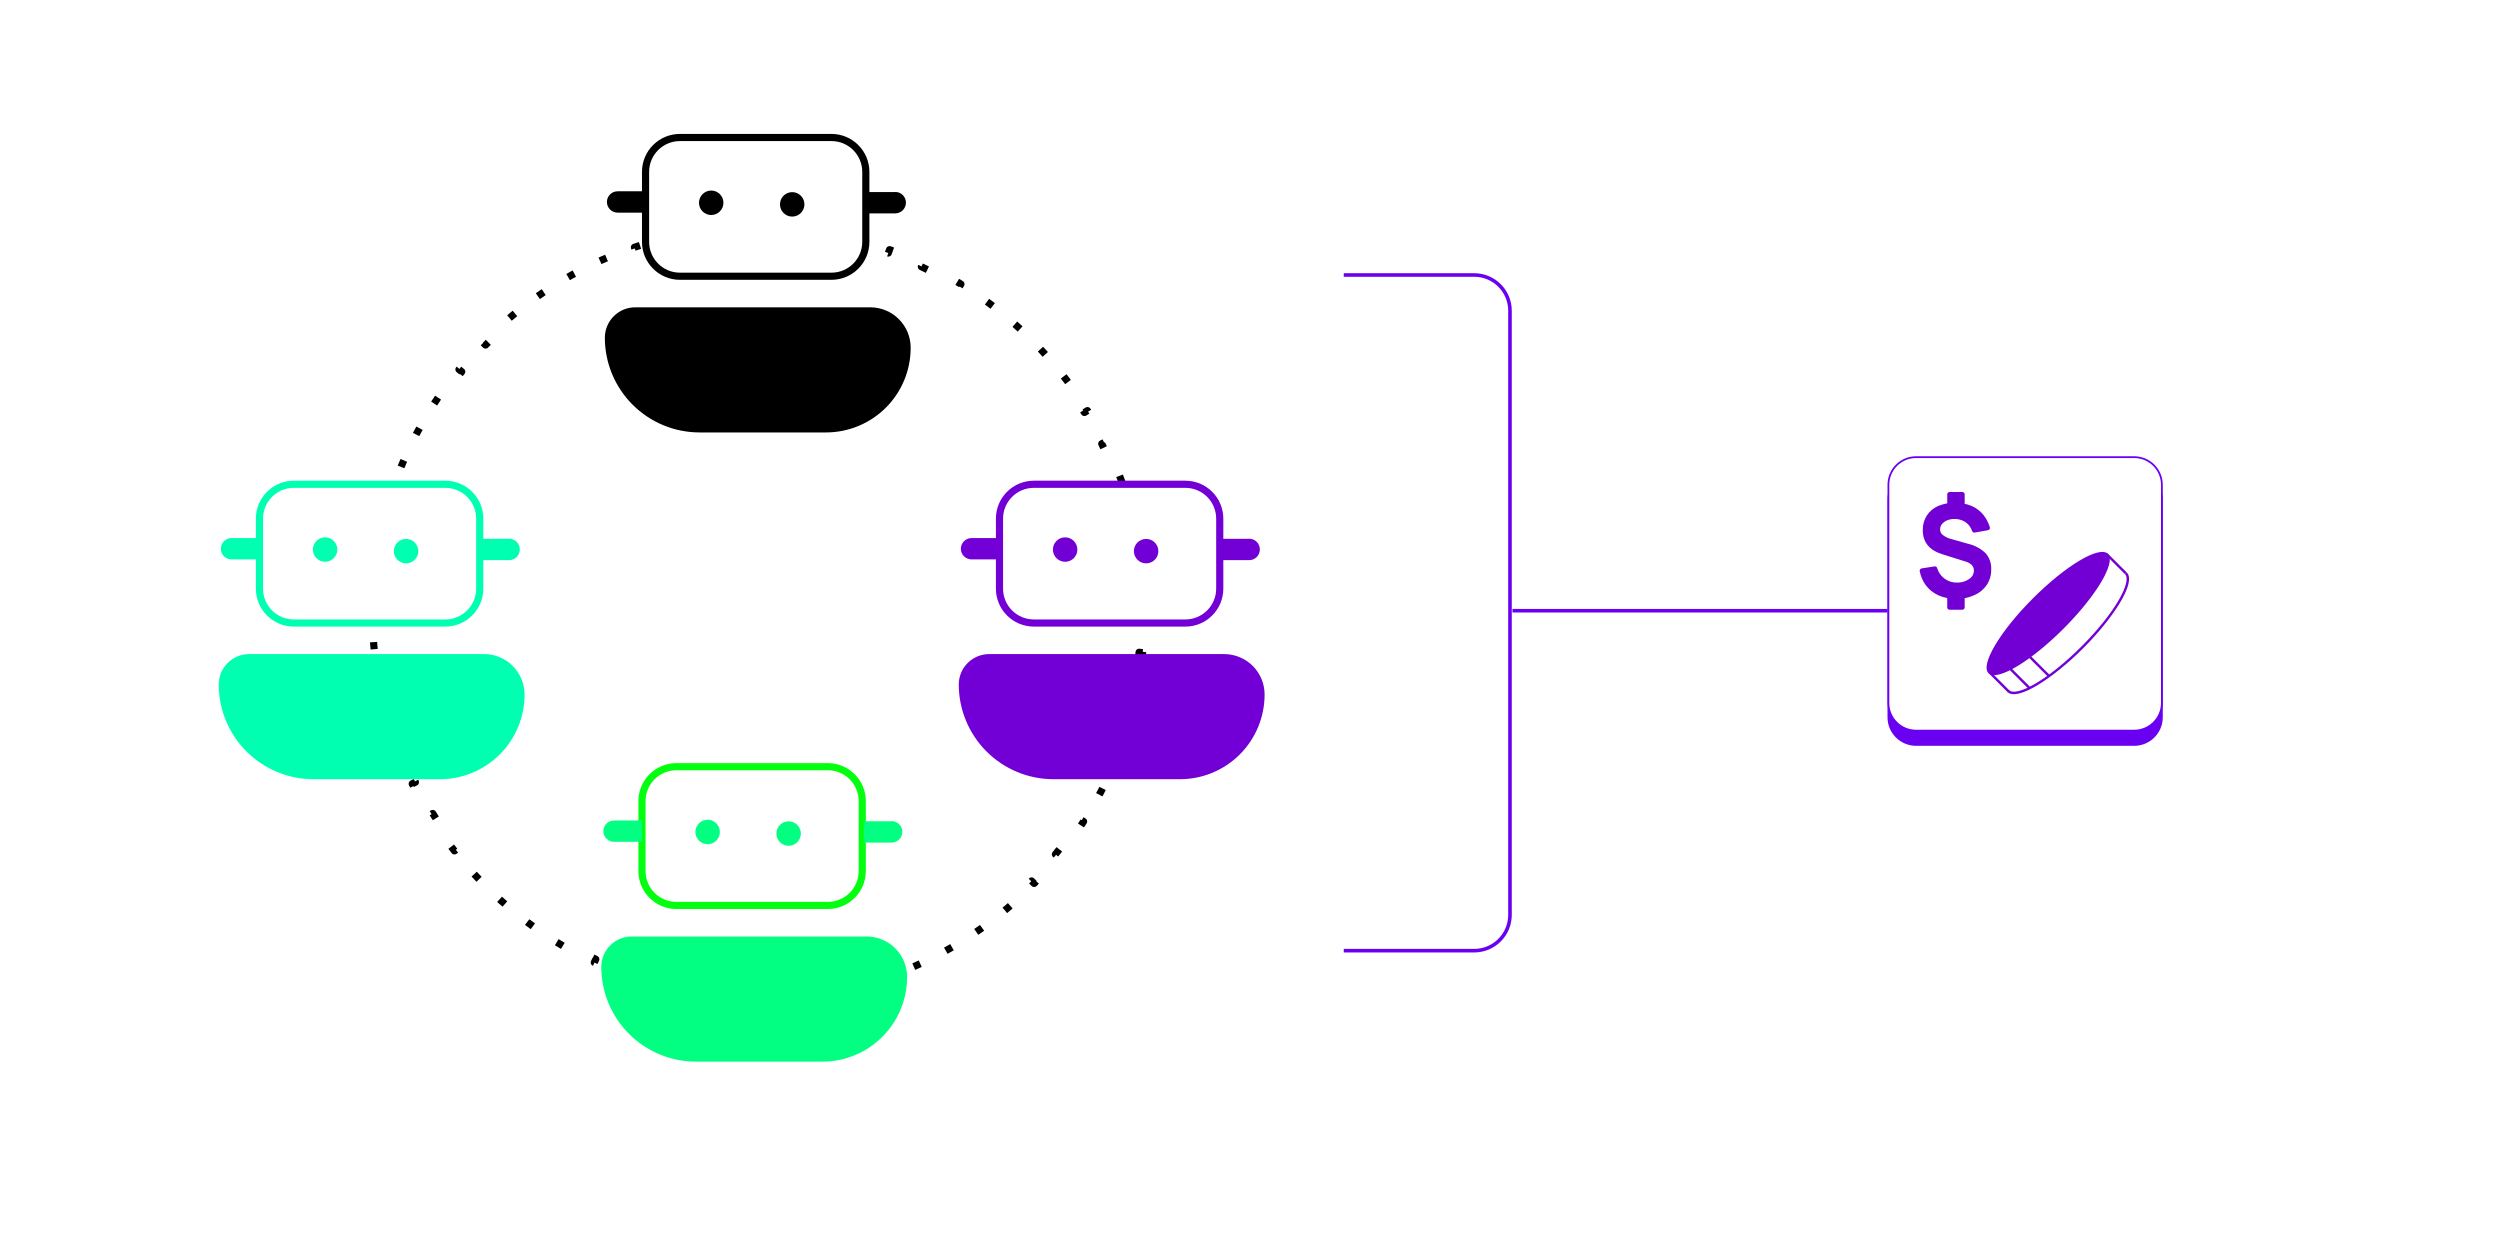
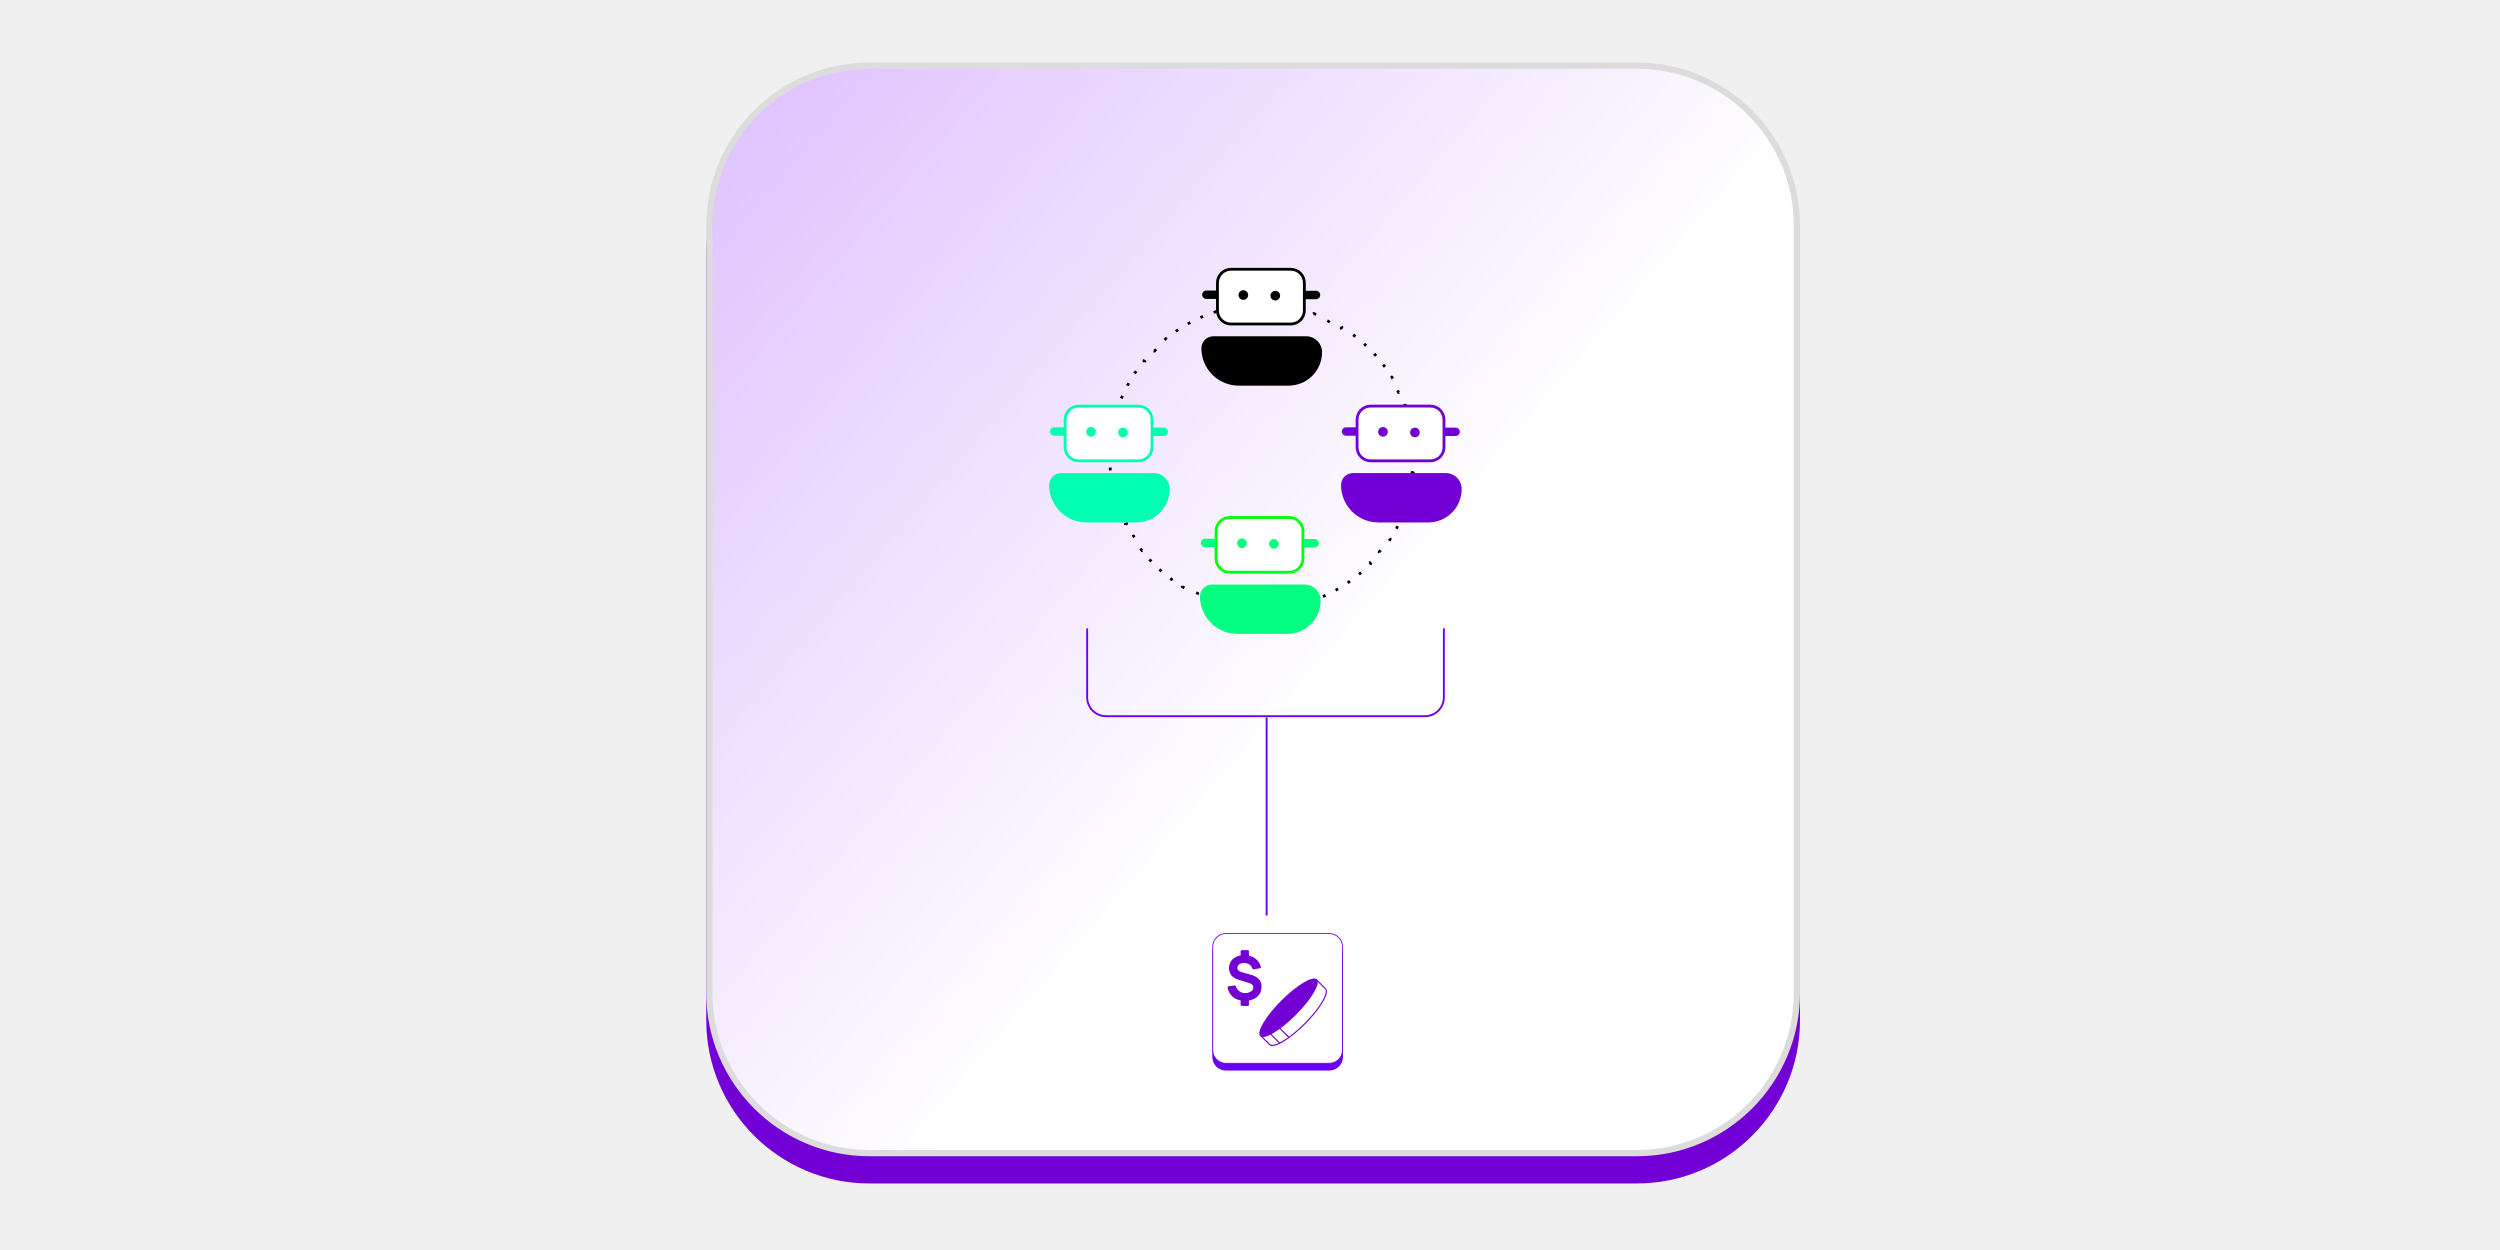
<svg xmlns="http://www.w3.org/2000/svg" width="400" height="200" viewBox="0 0 400 200" fill="none">
-   <rect width="400" height="200" fill="white" />
-   <path d="M182.826 91.733C183.019 93.63 183.127 95.553 183.145 97.496L182.573 97.502C182.575 97.693 182.576 97.885 182.576 98.077C182.576 98.269 182.575 98.46 182.573 98.652L183.145 98.657C183.127 100.601 183.019 102.524 182.826 104.421L182.257 104.363C182.218 104.744 182.176 105.124 182.13 105.503L182.698 105.572C182.465 107.499 182.143 109.398 181.737 111.265L181.178 111.144C181.097 111.517 181.012 111.889 180.924 112.26L181.481 112.392C181.033 114.277 180.5 116.128 179.885 117.941L179.343 117.758C179.22 118.119 179.094 118.479 178.965 118.837L179.503 119.031C178.848 120.85 178.109 122.63 177.291 124.365L176.774 124.121C176.611 124.467 176.445 124.81 176.277 125.152L176.789 125.406C175.934 127.137 175 128.822 173.992 130.457L173.505 130.157C173.304 130.482 173.101 130.805 172.895 131.126L173.376 131.435C172.333 133.058 171.216 134.628 170.031 136.142L169.58 135.789C169.345 136.089 169.107 136.387 168.866 136.683L169.31 137.044C168.094 138.539 166.809 139.975 165.461 141.349L165.052 140.948C164.785 141.22 164.515 141.49 164.243 141.758L164.644 142.166C163.27 143.514 161.834 144.799 160.339 146.015L159.978 145.571C159.682 145.812 159.384 146.05 159.084 146.286L159.436 146.736C157.923 147.922 156.352 149.038 154.73 150.081L154.421 149.6C154.1 149.806 153.777 150.01 153.452 150.21L153.752 150.697C152.117 151.705 150.432 152.639 148.701 153.495L148.447 152.982C148.105 153.151 147.762 153.316 147.416 153.479L147.66 153.997C145.925 154.814 144.145 155.553 142.326 156.209L142.132 155.671C141.773 155.8 141.414 155.926 141.052 156.048L141.236 156.59C139.423 157.205 137.572 157.739 135.687 158.186L135.555 157.629C135.184 157.717 134.812 157.802 134.438 157.883L134.56 158.442C132.692 158.848 130.793 159.17 128.867 159.403L128.798 158.835C128.419 158.881 128.039 158.923 127.657 158.962L127.716 159.531C125.818 159.725 123.896 159.832 121.952 159.85L121.947 159.278C121.755 159.28 121.564 159.281 121.372 159.281C121.18 159.281 120.988 159.28 120.797 159.278L120.791 159.85C118.847 159.832 116.925 159.725 115.028 159.531L115.086 158.962C114.705 158.923 114.324 158.881 113.945 158.835L113.876 159.403C111.95 159.17 110.051 158.848 108.184 158.442L108.305 157.883C107.932 157.802 107.559 157.717 107.188 157.629L107.056 158.186C105.172 157.739 103.321 157.205 101.507 156.59L101.691 156.048C101.33 155.926 100.97 155.8 100.612 155.671L100.418 156.209C98.599 155.553 96.819 154.814 95.084 153.997L95.327 153.479C94.982 153.317 94.638 153.151 94.296 152.982L94.043 153.495C92.312 152.639 90.626 151.705 88.992 150.697L89.292 150.21C88.967 150.01 88.644 149.806 88.323 149.6L88.013 150.081C86.391 149.038 84.821 147.922 83.307 146.736L83.66 146.286C83.359 146.05 83.061 145.812 82.765 145.571L82.404 146.015C80.91 144.799 79.474 143.514 78.1 142.166L78.501 141.758C78.228 141.49 77.958 141.22 77.691 140.948L77.283 141.349C75.934 139.975 74.65 138.539 73.434 137.044L73.877 136.683C73.636 136.387 73.398 136.089 73.163 135.789L72.713 136.142C71.527 134.628 70.41 133.058 69.367 131.435L69.849 131.126C69.642 130.805 69.439 130.482 69.239 130.157L68.752 130.457C67.743 128.822 66.809 127.137 65.954 125.406L66.467 125.152C66.298 124.81 66.132 124.467 65.969 124.121L65.452 124.365C64.635 122.63 63.896 120.85 63.24 119.031L63.778 118.837C63.649 118.479 63.523 118.119 63.401 117.758L62.859 117.941C62.243 116.128 61.71 114.277 61.263 112.392L61.819 112.26C61.731 111.889 61.647 111.517 61.566 111.144L61.007 111.265C60.6 109.398 60.279 107.499 60.046 105.572L60.614 105.503C60.568 105.124 60.525 104.744 60.486 104.363L59.917 104.421C59.724 102.524 59.616 100.601 59.598 98.657L60.17 98.652C60.169 98.46 60.168 98.269 60.168 98.077C60.168 97.885 60.169 97.693 60.17 97.502L59.598 97.496C59.616 95.553 59.724 93.63 59.917 91.733L60.486 91.791C60.525 91.41 60.568 91.029 60.614 90.65L60.046 90.582C60.279 88.655 60.6 86.756 61.007 84.889L61.566 85.01C61.647 84.637 61.731 84.264 61.819 83.894L61.263 83.762C61.71 81.877 62.243 80.026 62.859 78.212L63.401 78.396C63.523 78.035 63.649 77.675 63.778 77.317L63.24 77.123C63.896 75.304 64.635 73.524 65.452 71.789L65.969 72.032C66.132 71.687 66.298 71.343 66.467 71.001L65.954 70.748C66.809 69.017 67.743 67.332 68.752 65.697L69.239 65.997C69.439 65.672 69.642 65.349 69.849 65.028L69.367 64.719C70.41 63.096 71.527 61.526 72.713 60.012L73.163 60.365C73.398 60.065 73.636 59.766 73.877 59.471L73.434 59.109C74.65 57.615 75.934 56.179 77.283 54.805L77.691 55.206C77.958 54.933 78.228 54.663 78.501 54.396L78.1 53.988C79.474 52.64 80.91 51.355 82.404 50.139L82.765 50.582C83.061 50.342 83.359 50.103 83.66 49.868L83.307 49.418C84.821 48.232 86.391 47.115 88.013 46.073L88.323 46.554C88.644 46.347 88.967 46.144 89.292 45.944L88.992 45.457C90.626 44.449 92.312 43.514 94.043 42.659L94.296 43.172C94.638 43.003 94.982 42.837 95.327 42.675L95.084 42.157C96.819 41.34 98.599 40.601 100.418 39.945L100.612 40.483C100.97 40.354 101.33 40.228 101.691 40.106L101.507 39.564C103.321 38.949 105.172 38.415 107.056 37.968L107.188 38.524C107.559 38.436 107.932 38.352 108.305 38.271L108.184 37.712C110.051 37.306 111.95 36.984 113.876 36.751L113.945 37.319C114.324 37.273 114.705 37.23 115.086 37.192L115.028 36.623C116.925 36.429 118.847 36.321 120.791 36.303L120.797 36.875C120.988 36.874 121.18 36.873 121.372 36.873C121.564 36.873 121.755 36.874 121.947 36.875L121.952 36.303C123.896 36.321 125.818 36.429 127.716 36.623L127.657 37.192C128.039 37.23 128.419 37.273 128.798 37.319L128.867 36.751C130.793 36.984 132.692 37.306 134.56 37.712L134.438 38.271C134.812 38.352 135.184 38.436 135.555 38.524L135.687 37.968C137.572 38.415 139.423 38.949 141.236 39.564L141.052 40.106C141.414 40.228 141.773 40.354 142.132 40.483L142.326 39.945C144.145 40.601 145.925 41.34 147.66 42.157L147.416 42.675C147.762 42.837 148.105 43.003 148.447 43.172L148.7 42.659C150.432 43.514 152.117 44.449 153.752 45.457L153.452 45.944C153.777 46.144 154.1 46.347 154.421 46.554L154.73 46.073C156.352 47.115 157.923 48.232 159.436 49.418L159.084 49.868C159.384 50.103 159.682 50.342 159.978 50.582L160.339 50.139C161.834 51.355 163.27 52.64 164.644 53.988L164.243 54.396C164.515 54.663 164.785 54.933 165.052 55.206L165.461 54.805C166.809 56.179 168.094 57.615 169.31 59.109L168.866 59.471C169.107 59.766 169.345 60.065 169.58 60.365L170.031 60.012C171.216 61.526 172.333 63.096 173.376 64.719L172.895 65.028C173.101 65.349 173.304 65.672 173.505 65.997L173.992 65.697C175 67.332 175.934 69.017 176.789 70.748L176.277 71.001C176.445 71.343 176.611 71.687 176.774 72.032L177.291 71.789C178.109 73.524 178.848 75.304 179.503 77.123L178.965 77.317C179.094 77.675 179.22 78.035 179.343 78.396L179.885 78.212C180.5 80.026 181.033 81.877 181.481 83.762L180.924 83.894C181.012 84.265 181.097 84.637 181.178 85.01L181.737 84.889C182.143 86.756 182.465 88.655 182.698 90.582L182.13 90.65C182.176 91.029 182.218 91.41 182.257 91.791L182.826 91.733Z" stroke="black" stroke-width="1.144" stroke-linejoin="round" stroke-dasharray="1.14 5.72" />
-   <path d="M215 152.107L235.878 152.107C239.037 152.107 241.598 149.546 241.598 146.387L241.598 49.719C241.598 46.56 239.037 43.999 235.878 43.999L215 43.999" stroke="#6900F2" stroke-width="0.572" />
-   <path d="M108.788 22L133.032 22C136.07 22 138.532 24.462 138.532 27.5L138.532 38.7C138.532 41.737 136.07 44.199 133.032 44.199L108.788 44.199C105.751 44.199 103.288 41.737 103.288 38.7L103.288 27.5C103.288 24.462 105.751 22 108.788 22Z" fill="white" stroke="black" stroke-width="1.144" stroke-miterlimit="10" />
-   <path d="M126.752 34.655C125.671 34.655 124.796 33.779 124.796 32.698C124.796 31.618 125.671 30.742 126.752 30.742C127.832 30.742 128.708 31.618 128.708 32.698C128.708 33.779 127.832 34.655 126.752 34.655Z" fill="black" />
-   <path d="M113.794 34.401C112.713 34.401 111.838 33.525 111.838 32.444C111.838 31.364 112.713 30.488 113.794 30.488C114.874 30.488 115.75 31.364 115.75 32.444C115.75 33.525 114.874 34.401 113.794 34.401Z" fill="black" />
-   <path d="M143.234 30.726L138.77 30.726L138.77 34.141L143.234 34.141C143.689 34.141 144.126 33.96 144.448 33.638C144.769 33.317 144.95 32.88 144.95 32.425C144.95 31.97 144.769 31.533 144.448 31.212C144.126 30.89 143.689 30.709 143.234 30.709L143.234 30.726Z" fill="black" />
-   <path d="M98.822 34.022L103.286 34.022L103.286 30.607L98.822 30.607C98.366 30.607 97.93 30.787 97.608 31.109C97.286 31.431 97.106 31.867 97.106 32.323C97.11 32.775 97.293 33.207 97.614 33.525C97.935 33.843 98.369 34.022 98.822 34.022Z" fill="black" />
-   <path d="M139.244 49.17L101.638 49.17C100.349 49.17 99.112 49.682 98.2 50.594C97.289 51.506 96.776 52.742 96.776 54.032C96.776 58.052 98.373 61.908 101.216 64.75C104.059 67.593 107.914 69.19 111.934 69.19L132.163 69.19C133.943 69.19 135.706 68.839 137.351 68.157C138.996 67.475 140.49 66.476 141.748 65.216C143.006 63.956 144.003 62.46 144.683 60.815C145.362 59.169 145.711 57.405 145.708 55.625C145.706 53.912 145.024 52.27 143.812 51.06C142.6 49.85 140.957 49.17 139.244 49.17Z" fill="black" />
-   <path d="M47.012 77.484L71.256 77.484C74.293 77.484 76.756 79.947 76.756 82.984L76.756 94.184C76.756 97.221 74.293 99.684 71.256 99.684L47.012 99.684C43.974 99.684 41.512 97.221 41.512 94.184L41.512 82.984C41.512 79.947 43.974 77.484 47.012 77.484Z" fill="white" stroke="#00FFB1" stroke-width="1.144" stroke-miterlimit="10" />
-   <path d="M64.975 90.139C63.895 90.139 63.019 89.263 63.019 88.183C63.019 87.102 63.895 86.227 64.975 86.227C66.056 86.227 66.932 87.102 66.932 88.183C66.932 89.263 66.056 90.139 64.975 90.139Z" fill="#00FFB1" />
-   <path d="M52.017 89.885C50.937 89.885 50.061 89.009 50.061 87.929C50.061 86.849 50.937 85.973 52.017 85.973C53.098 85.973 53.974 86.849 53.974 87.929C53.974 89.009 53.098 89.885 52.017 89.885Z" fill="#00FFB1" />
-   <path d="M81.458 86.21L76.993 86.21L76.993 89.625L81.458 89.625C81.913 89.625 82.349 89.445 82.671 89.123C82.993 88.801 83.174 88.365 83.174 87.909C83.174 87.454 82.993 87.018 82.671 86.696C82.349 86.374 81.913 86.193 81.458 86.193L81.458 86.21Z" fill="#00FFB1" />
-   <path d="M37.045 89.506L41.51 89.506L41.51 86.091L37.045 86.091C36.59 86.091 36.154 86.272 35.832 86.594C35.51 86.915 35.329 87.352 35.329 87.807C35.334 88.259 35.516 88.691 35.838 89.009C36.159 89.327 36.593 89.506 37.045 89.506Z" fill="#00FFB1" />
-   <path d="M77.468 104.654L39.862 104.654C38.572 104.654 37.336 105.167 36.424 106.078C35.512 106.99 35 108.227 35 109.516C35 113.536 36.597 117.392 39.44 120.235C42.282 123.077 46.138 124.674 50.158 124.674L70.387 124.674C72.167 124.674 73.93 124.323 75.575 123.641C77.219 122.959 78.713 121.96 79.972 120.7C81.23 119.44 82.227 117.945 82.906 116.299C83.586 114.653 83.934 112.89 83.932 111.109C83.929 109.397 83.247 107.755 82.035 106.544C80.823 105.334 79.181 104.654 77.468 104.654Z" fill="#00FFB1" />
-   <path d="M108.216 122.672L132.46 122.672C135.498 122.672 137.96 125.134 137.96 128.172L137.96 139.371C137.96 142.409 135.498 144.871 132.46 144.871L108.216 144.871C105.179 144.871 102.716 142.409 102.716 139.371L102.716 128.172C102.716 125.134 105.179 122.672 108.216 122.672Z" fill="white" stroke="#03FF0F" stroke-width="1.144" stroke-miterlimit="10" />
-   <path d="M126.18 135.327C125.099 135.327 124.223 134.451 124.223 133.37C124.223 132.29 125.099 131.414 126.18 131.414C127.26 131.414 128.136 132.29 128.136 133.37C128.136 134.451 127.26 135.327 126.18 135.327Z" fill="#03FF81" />
-   <path d="M113.221 135.073C112.141 135.073 111.265 134.197 111.265 133.116C111.265 132.036 112.141 131.16 113.221 131.16C114.302 131.16 115.178 132.036 115.178 133.116C115.178 134.197 114.302 135.073 113.221 135.073Z" fill="#03FF81" />
-   <path d="M142.662 131.398L138.197 131.398L138.197 134.813L142.662 134.813C143.117 134.813 143.554 134.632 143.875 134.31C144.197 133.988 144.378 133.552 144.378 133.097C144.378 132.642 144.197 132.205 143.875 131.883C143.554 131.562 143.117 131.381 142.662 131.381L142.662 131.398Z" fill="#03FF81" />
-   <path d="M98.249 134.693L102.714 134.693L102.714 131.279L98.249 131.279C97.794 131.279 97.358 131.459 97.036 131.781C96.714 132.103 96.533 132.539 96.533 132.995C96.538 133.447 96.721 133.879 97.042 134.197C97.363 134.515 97.797 134.693 98.249 134.693Z" fill="#03FF81" />
-   <path d="M138.672 149.842L101.066 149.842C99.777 149.842 98.54 150.354 97.628 151.266C96.716 152.178 96.204 153.414 96.204 154.704C96.204 158.724 97.801 162.579 100.644 165.422C103.486 168.265 107.342 169.862 111.362 169.862L131.591 169.862C133.371 169.862 135.134 169.511 136.779 168.829C138.423 168.147 139.918 167.147 141.176 165.888C142.434 164.628 143.431 163.132 144.11 161.486C144.79 159.841 145.138 158.077 145.136 156.297C145.133 154.584 144.451 152.942 143.24 151.732C142.028 150.522 140.385 149.842 138.672 149.842Z" fill="#03FF81" />
-   <path d="M165.416 77.484L189.66 77.484C192.698 77.484 195.16 79.947 195.16 82.984L195.16 94.184C195.16 97.221 192.698 99.684 189.66 99.684L165.416 99.684C162.379 99.684 159.916 97.221 159.916 94.184L159.916 82.984C159.916 79.947 162.379 77.484 165.416 77.484Z" fill="white" stroke="#7200D6" stroke-width="1.144" stroke-miterlimit="10" />
-   <path d="M183.38 90.139C182.299 90.139 181.423 89.263 181.423 88.183C181.423 87.102 182.299 86.227 183.38 86.227C184.46 86.227 185.336 87.102 185.336 88.183C185.336 89.263 184.46 90.139 183.38 90.139Z" fill="#7200D6" />
-   <path d="M170.422 89.885C169.341 89.885 168.465 89.009 168.465 87.929C168.465 86.849 169.341 85.973 170.422 85.973C171.502 85.973 172.378 86.849 172.378 87.929C172.378 89.009 171.502 89.885 170.422 89.885Z" fill="#7200D6" />
-   <path d="M199.862 86.21L195.398 86.21L195.398 89.625L199.862 89.625C200.317 89.625 200.754 89.445 201.076 89.123C201.397 88.801 201.578 88.365 201.578 87.909C201.578 87.454 201.397 87.018 201.076 86.696C200.754 86.374 200.317 86.193 199.862 86.193L199.862 86.21Z" fill="#7200D6" />
-   <path d="M155.449 89.506L159.914 89.506L159.914 86.091L155.449 86.091C154.994 86.091 154.558 86.272 154.236 86.594C153.914 86.915 153.733 87.352 153.733 87.807C153.738 88.259 153.921 88.691 154.242 89.009C154.563 89.327 154.997 89.506 155.449 89.506Z" fill="#7200D6" />
-   <path d="M195.872 104.654L158.266 104.654C156.977 104.654 155.74 105.167 154.828 106.078C153.916 106.99 153.404 108.227 153.404 109.516C153.404 113.536 155.001 117.392 157.844 120.235C160.687 123.077 164.542 124.674 168.562 124.674L188.791 124.674C190.571 124.674 192.334 124.323 193.979 123.641C195.624 122.959 197.118 121.96 198.376 120.7C199.634 119.44 200.631 117.945 201.311 116.299C201.99 114.653 202.339 112.89 202.336 111.109C202.334 109.397 201.652 107.755 200.44 106.544C199.228 105.334 197.585 104.654 195.872 104.654Z" fill="#7200D6" />
-   <line x1="242" y1="97.714" x2="302" y2="97.714" stroke="#6900F2" stroke-width="0.572" />
-   <rect x="302" y="75.289" width="44.044" height="44.044" rx="4.576" fill="#6900F2" />
-   <rect x="302.143" y="73.143" width="43.758" height="43.758" rx="4.433" fill="white" stroke="#6900F2" stroke-width="0.286" />
-   <path d="M312.976 95.812C311.991 95.838 311.014 95.643 310.116 95.24C309.306 94.866 308.605 94.291 308.079 93.57C307.616 92.913 307.3 92.164 307.153 91.373C307.144 91.325 307.146 91.275 307.157 91.227C307.168 91.18 307.189 91.134 307.218 91.094C307.246 91.055 307.283 91.021 307.324 90.995C307.366 90.969 307.413 90.952 307.461 90.944L309.532 90.624C309.621 90.611 309.712 90.63 309.787 90.678C309.863 90.727 309.919 90.801 309.944 90.887C310.144 91.574 310.565 92.174 311.143 92.596C311.72 93.017 312.421 93.235 313.136 93.215C313.821 93.232 314.493 93.032 315.058 92.643C315.289 92.502 315.48 92.305 315.614 92.07C315.748 91.835 315.82 91.57 315.824 91.299C315.834 90.97 315.715 90.65 315.492 90.407C315.198 90.133 314.84 89.937 314.451 89.835L310.802 88.691C308.697 88.042 307.645 86.757 307.645 84.835C307.624 84.008 307.847 83.192 308.285 82.49C308.727 81.813 309.357 81.28 310.098 80.957C311.822 80.255 313.752 80.255 315.475 80.957C316.218 81.284 316.869 81.787 317.374 82.422C317.826 83 318.166 83.657 318.375 84.361C318.391 84.41 318.395 84.463 318.389 84.514C318.383 84.566 318.365 84.615 318.338 84.66C318.311 84.704 318.275 84.742 318.232 84.772C318.189 84.801 318.14 84.821 318.089 84.83L315.944 85.213C315.856 85.225 315.765 85.205 315.69 85.157C315.615 85.109 315.559 85.035 315.532 84.95C315.432 84.648 315.281 84.366 315.086 84.115C314.826 83.784 314.493 83.518 314.114 83.337C313.324 82.972 312.422 82.933 311.603 83.228C311.268 83.353 310.969 83.559 310.733 83.829C310.527 84.069 310.413 84.376 310.413 84.692C310.411 84.871 310.452 85.046 310.53 85.206C310.608 85.366 310.723 85.506 310.865 85.613C311.29 85.93 311.778 86.154 312.295 86.271L314.903 87.009C315.965 87.251 316.94 87.779 317.723 88.536C318.326 89.248 318.637 90.162 318.593 91.093C318.617 91.97 318.374 92.834 317.895 93.57C317.403 94.292 316.72 94.863 315.921 95.217C314.996 95.634 313.99 95.837 312.976 95.812ZM311.557 80.808V79.093C311.557 78.994 311.596 78.899 311.666 78.83C311.736 78.76 311.83 78.721 311.929 78.721H313.977C314.075 78.721 314.17 78.76 314.239 78.83C314.309 78.899 314.348 78.994 314.348 79.093V80.808C314.348 80.857 314.339 80.905 314.32 80.95C314.301 80.995 314.274 81.035 314.239 81.069C314.205 81.103 314.164 81.13 314.118 81.148C314.073 81.166 314.025 81.175 313.977 81.175H311.929C311.88 81.175 311.832 81.166 311.787 81.148C311.742 81.13 311.701 81.103 311.666 81.069C311.632 81.035 311.604 80.995 311.585 80.95C311.567 80.905 311.557 80.857 311.557 80.808ZM311.557 97.191V95.475C311.559 95.377 311.598 95.284 311.668 95.215C311.737 95.147 311.831 95.109 311.929 95.109H313.977C314.074 95.109 314.168 95.147 314.237 95.215C314.307 95.284 314.347 95.377 314.348 95.475V97.191C314.347 97.288 314.307 97.381 314.237 97.45C314.168 97.518 314.074 97.557 313.977 97.557H311.929C311.831 97.557 311.737 97.518 311.668 97.45C311.598 97.381 311.559 97.288 311.557 97.191Z" fill="#7200D5" />
-   <path d="M330.15 100.601C335.424 95.327 338.609 89.961 337.263 88.615C335.917 87.269 330.551 90.454 325.277 95.728C320.003 101.002 316.818 106.368 318.164 107.714C319.51 109.059 324.876 105.875 330.15 100.601Z" fill="#7200D5" />
-   <path d="M333.302 103.724C328.607 108.42 322.787 112.313 321.176 110.701L321.455 110.422C322.564 111.531 327.478 108.99 333.026 103.443C338.573 97.895 341.114 92.981 340.005 91.872L340.284 91.593C341.896 93.204 338.003 99.023 333.307 103.719L333.302 103.724Z" fill="#7200D5" />
-   <path d="M318.453 107.424L318.174 107.703L321.249 110.778L321.528 110.499L318.453 107.424Z" fill="#7200D5" />
-   <path d="M337.202 88.522L336.923 88.801L339.998 91.876L340.277 91.596L337.202 88.522Z" fill="#7200D5" />
-   <path d="M321.767 106.858L321.488 107.137L324.563 110.211L324.842 109.932L321.767 106.858Z" fill="#7200D5" />
-   <path d="M324.928 104.969L324.648 105.248L327.723 108.323L328.002 108.044L324.928 104.969Z" fill="#7200D5" />
+   <g clip-path="url(#clip0_440_541)">
+     <rect x="113" y="14.353" width="175" height="175" rx="26.119" fill="#7200D6" />
+     <rect x="113.5" y="10.5" width="174" height="174" rx="25.619" fill="url(#paint0_linear_440_541)" stroke="#DCDCDC" />
+     <path d="M226.17 70.595C226.246 71.344 226.289 72.102 226.296 72.869L226.07 72.871C226.071 72.947 226.071 73.022 226.071 73.098C226.071 73.174 226.071 73.249 226.07 73.325L226.296 73.327C226.289 74.094 226.246 74.852 226.17 75.601L225.945 75.578C225.93 75.728 225.913 75.878 225.895 76.028L226.119 76.055C226.027 76.815 225.9 77.564 225.74 78.301L225.52 78.253C225.488 78.4 225.454 78.547 225.419 78.693L225.639 78.745C225.463 79.489 225.252 80.219 225.009 80.935L224.796 80.862C224.747 81.005 224.698 81.147 224.647 81.288L224.859 81.364C224.6 82.082 224.309 82.784 223.986 83.469L223.782 83.373C223.718 83.509 223.653 83.645 223.586 83.779L223.788 83.879C223.451 84.562 223.082 85.227 222.685 85.872L222.493 85.754C222.413 85.882 222.333 86.009 222.252 86.136L222.442 86.258C222.03 86.898 221.59 87.518 221.122 88.115L220.944 87.976C220.851 88.094 220.757 88.212 220.663 88.329L220.838 88.471C220.358 89.061 219.851 89.627 219.319 90.169L219.158 90.011C219.052 90.118 218.946 90.225 218.839 90.33L218.997 90.491C218.455 91.023 217.888 91.53 217.298 92.01L217.156 91.835C217.039 91.93 216.922 92.024 216.803 92.117L216.942 92.294C216.345 92.762 215.726 93.203 215.086 93.614L214.964 93.424C214.837 93.506 214.709 93.586 214.581 93.665L214.7 93.857C214.055 94.255 213.39 94.623 212.707 94.961L212.607 94.758C212.472 94.825 212.337 94.891 212.2 94.955L212.296 95.159C211.612 95.481 210.91 95.773 210.192 96.032L210.115 95.819C209.974 95.87 209.832 95.92 209.69 95.968L209.762 96.182C209.047 96.425 208.316 96.635 207.573 96.812L207.521 96.592C207.375 96.627 207.228 96.66 207.08 96.692L207.128 96.913C206.392 97.073 205.642 97.2 204.882 97.292L204.855 97.068C204.706 97.086 204.556 97.103 204.405 97.118L204.428 97.342C203.68 97.419 202.921 97.461 202.154 97.468L202.152 97.243C202.077 97.243 202.001 97.244 201.925 97.244C201.85 97.244 201.774 97.243 201.698 97.243L201.696 97.468C200.93 97.461 200.171 97.419 199.423 97.342L199.446 97.118C199.295 97.103 199.145 97.086 198.995 97.068L198.968 97.292C198.208 97.2 197.459 97.073 196.722 96.913L196.77 96.692C196.623 96.66 196.476 96.627 196.33 96.592L196.278 96.812C195.534 96.635 194.804 96.425 194.089 96.182L194.161 95.968C194.019 95.92 193.877 95.87 193.735 95.819L193.659 96.032C192.941 95.773 192.239 95.481 191.554 95.159L191.65 94.955C191.514 94.891 191.379 94.825 191.244 94.758L191.144 94.961C190.461 94.623 189.796 94.255 189.151 93.857L189.269 93.665C189.141 93.586 189.014 93.506 188.887 93.424L188.765 93.614C188.125 93.203 187.506 92.762 186.908 92.294L187.048 92.117C186.929 92.024 186.811 91.93 186.695 91.835L186.552 92.01C185.963 91.53 185.396 91.023 184.854 90.492L185.012 90.33C184.905 90.225 184.798 90.118 184.693 90.011L184.532 90.169C184 89.627 183.493 89.061 183.013 88.471L183.188 88.329C183.093 88.212 182.999 88.094 182.906 87.976L182.729 88.115C182.261 87.518 181.82 86.898 181.409 86.258L181.599 86.136C181.517 86.009 181.437 85.882 181.358 85.754L181.166 85.872C180.768 85.227 180.4 84.562 180.062 83.879L180.265 83.779C180.198 83.645 180.133 83.509 180.069 83.373L179.864 83.469C179.542 82.784 179.25 82.082 178.992 81.364L179.204 81.288C179.153 81.147 179.103 81.005 179.055 80.862L178.841 80.935C178.599 80.219 178.388 79.489 178.212 78.745L178.431 78.693C178.397 78.547 178.363 78.4 178.331 78.253L178.111 78.301C177.95 77.564 177.823 76.815 177.732 76.055L177.956 76.028C177.937 75.878 177.921 75.728 177.905 75.578L177.681 75.601C177.605 74.852 177.562 74.094 177.555 73.327L177.781 73.325C177.78 73.249 177.78 73.174 177.78 73.098C177.78 73.022 177.78 72.947 177.781 72.871L177.555 72.869C177.562 72.102 177.605 71.344 177.681 70.595L177.905 70.618C177.921 70.468 177.937 70.318 177.956 70.168L177.732 70.141C177.823 69.381 177.95 68.632 178.111 67.895L178.331 67.943C178.363 67.796 178.397 67.649 178.431 67.502L178.212 67.45C178.388 66.707 178.599 65.977 178.841 65.261L179.055 65.334C179.103 65.191 179.153 65.049 179.204 64.908L178.992 64.831C179.25 64.114 179.542 63.411 179.864 62.727L180.069 62.823C180.133 62.687 180.198 62.551 180.265 62.416L180.062 62.316C180.4 61.633 180.768 60.968 181.166 60.324L181.358 60.442C181.437 60.314 181.517 60.186 181.599 60.06L181.409 59.938C181.82 59.298 182.261 58.678 182.729 58.081L182.906 58.22C182.999 58.102 183.093 57.984 183.188 57.867L183.013 57.725C183.493 57.135 184 56.569 184.532 56.027L184.693 56.185C184.798 56.077 184.905 55.971 185.012 55.865L184.854 55.704C185.396 55.172 185.963 54.666 186.552 54.186L186.695 54.361C186.811 54.266 186.929 54.172 187.048 54.079L186.908 53.901C187.506 53.434 188.125 52.993 188.765 52.581L188.887 52.771C189.014 52.69 189.141 52.61 189.269 52.531L189.151 52.339C189.796 51.941 190.461 51.572 191.144 51.235L191.244 51.437C191.379 51.371 191.514 51.305 191.65 51.241L191.554 51.037C192.239 50.714 192.941 50.423 193.659 50.164L193.735 50.377C193.877 50.325 194.019 50.276 194.161 50.227L194.089 50.014C194.804 49.771 195.534 49.56 196.278 49.384L196.33 49.604C196.476 49.569 196.623 49.536 196.77 49.504L196.722 49.283C197.459 49.123 198.208 48.996 198.968 48.904L198.996 49.128C199.145 49.11 199.295 49.093 199.446 49.078L199.423 48.853C200.171 48.777 200.93 48.735 201.696 48.727L201.698 48.953C201.774 48.952 201.85 48.952 201.925 48.952C202.001 48.952 202.077 48.953 202.152 48.953L202.154 48.727C202.921 48.735 203.68 48.777 204.428 48.853L204.405 49.078C204.556 49.093 204.706 49.11 204.855 49.128L204.882 48.904C205.642 48.996 206.392 49.123 207.128 49.283L207.08 49.504C207.228 49.536 207.375 49.569 207.521 49.604L207.573 49.384C208.316 49.56 209.047 49.771 209.762 50.014L209.69 50.227C209.832 50.276 209.974 50.325 210.115 50.377L210.192 50.164C210.91 50.423 211.612 50.714 212.296 51.037L212.2 51.241C212.337 51.305 212.472 51.371 212.607 51.437L212.707 51.235C213.39 51.572 214.055 51.941 214.7 52.339L214.581 52.531C214.709 52.61 214.837 52.69 214.964 52.771L215.086 52.581C215.726 52.993 216.345 53.434 216.942 53.901L216.803 54.079C216.922 54.172 217.039 54.266 217.156 54.361L217.298 54.186C217.888 54.666 218.455 55.172 218.997 55.704L218.839 55.865C218.946 55.971 219.052 56.077 219.158 56.185L219.319 56.027C219.851 56.569 220.358 57.135 220.838 57.725L220.663 57.867C220.757 57.984 220.851 58.102 220.944 58.22L221.122 58.081C221.59 58.678 222.03 59.298 222.442 59.938L222.252 60.06C222.333 60.186 222.413 60.314 222.493 60.442L222.685 60.324C223.082 60.968 223.451 61.633 223.788 62.316L223.586 62.416C223.653 62.551 223.718 62.687 223.782 62.823L223.986 62.727C224.309 63.411 224.6 64.114 224.859 64.831L224.647 64.908C224.698 65.049 224.747 65.191 224.796 65.334L225.009 65.261C225.252 65.977 225.463 66.707 225.639 67.45L225.419 67.502C225.454 67.649 225.488 67.796 225.52 67.943L225.74 67.895C225.9 68.632 226.027 69.381 226.119 70.141L225.895 70.168C225.913 70.318 225.93 70.468 225.945 70.618L226.17 70.595Z" stroke="black" stroke-width="0.451" stroke-linejoin="round" stroke-dasharray="0.45 2.26" />
+     <path d="M196.961 43.085L206.526 43.085C207.724 43.085 208.696 44.056 208.696 45.254L208.696 49.673C208.696 50.871 207.724 51.843 206.526 51.843L196.961 51.843C195.763 51.843 194.791 50.871 194.791 49.673L194.791 45.254C194.791 44.056 195.763 43.085 196.961 43.085Z" fill="white" stroke="black" stroke-width="0.451" stroke-miterlimit="10" />
+     <path d="M204.048 48.077C203.622 48.077 203.277 47.732 203.277 47.305C203.277 46.879 203.622 46.534 204.048 46.534C204.475 46.534 204.82 46.879 204.82 47.305C204.82 47.732 204.475 48.077 204.048 48.077Z" fill="black" />
+     <path d="M198.936 47.977C198.509 47.977 198.164 47.631 198.164 47.205C198.164 46.779 198.509 46.433 198.936 46.433C199.362 46.433 199.707 46.779 199.707 47.205C199.707 47.631 199.362 47.977 198.936 47.977Z" fill="black" />
+     <path d="M210.551 46.527L208.789 46.527L208.789 47.874L210.551 47.874C210.73 47.874 210.902 47.803 211.029 47.676C211.156 47.549 211.228 47.377 211.228 47.197C211.228 47.018 211.156 46.846 211.029 46.719C210.902 46.592 210.73 46.52 210.551 46.52L210.551 46.527Z" fill="black" />
+     <path d="M193.029 47.827L194.791 47.827L194.791 46.48L193.029 46.48C192.85 46.48 192.678 46.551 192.551 46.678C192.424 46.805 192.352 46.977 192.352 47.157C192.354 47.335 192.426 47.506 192.553 47.631C192.68 47.757 192.851 47.827 193.029 47.827Z" fill="black" />
+     <path d="M208.976 53.803L194.14 53.803C193.632 53.803 193.144 54.006 192.784 54.365C192.424 54.725 192.222 55.213 192.222 55.722C192.222 57.308 192.852 58.829 193.974 59.95C195.095 61.072 196.616 61.702 198.202 61.702L206.183 61.702C206.885 61.702 207.581 61.563 208.229 61.294C208.878 61.025 209.468 60.631 209.964 60.134C210.46 59.637 210.854 59.047 211.122 58.397C211.39 57.748 211.527 57.053 211.526 56.35C211.525 55.674 211.256 55.027 210.778 54.549C210.3 54.072 209.652 53.803 208.976 53.803Z" fill="black" />
+     <path d="M172.589 64.974L182.154 64.974C183.352 64.974 184.324 65.945 184.324 67.144L184.324 71.562C184.324 72.76 183.352 73.732 182.154 73.732L172.589 73.732C171.391 73.732 170.42 72.76 170.42 71.562L170.42 67.144C170.42 65.945 171.391 64.974 172.589 64.974Z" fill="white" stroke="#00FFB1" stroke-width="0.451" stroke-miterlimit="10" />
+     <path d="M179.676 69.966C179.25 69.966 178.905 69.621 178.905 69.195C178.905 68.768 179.25 68.423 179.676 68.423C180.103 68.423 180.448 68.768 180.448 69.195C180.448 69.621 180.103 69.966 179.676 69.966Z" fill="#00FFB1" />
+     <path d="M174.564 69.866C174.138 69.866 173.792 69.521 173.792 69.094C173.792 68.668 174.138 68.323 174.564 68.323C174.99 68.323 175.336 68.668 175.336 69.094C175.336 69.521 174.99 69.866 174.564 69.866Z" fill="#00FFB1" />
+     <path d="M186.179 68.416L184.418 68.416L184.418 69.764L186.179 69.764C186.358 69.764 186.531 69.692 186.658 69.565C186.785 69.438 186.856 69.266 186.856 69.087C186.856 68.907 186.785 68.735 186.658 68.608C186.531 68.481 186.358 68.41 186.179 68.41L186.179 68.416Z" fill="#00FFB1" />
+     <path d="M168.657 69.716L170.419 69.716L170.419 68.369L168.657 68.369C168.478 68.369 168.306 68.44 168.179 68.567C168.052 68.694 167.98 68.867 167.98 69.046C167.982 69.224 168.054 69.395 168.181 69.52C168.308 69.646 168.479 69.716 168.657 69.716Z" fill="#00FFB1" />
+     <path d="M184.605 75.693L169.769 75.693C169.26 75.693 168.772 75.895 168.412 76.254C168.053 76.614 167.851 77.102 167.851 77.611C167.851 79.197 168.481 80.718 169.602 81.839C170.723 82.961 172.245 83.591 173.831 83.591L181.811 83.591C182.513 83.591 183.209 83.452 183.858 83.183C184.507 82.914 185.096 82.52 185.592 82.023C186.089 81.526 186.482 80.936 186.75 80.287C187.018 79.637 187.156 78.942 187.155 78.239C187.154 77.564 186.885 76.916 186.407 76.438C185.928 75.961 185.28 75.693 184.605 75.693Z" fill="#00FFB1" />
+     <path d="M196.735 82.801L206.3 82.801C207.498 82.801 208.47 83.772 208.47 84.971L208.47 89.389C208.47 90.587 207.498 91.559 206.3 91.559L196.735 91.559C195.537 91.559 194.566 90.587 194.566 89.389L194.566 84.971C194.566 83.772 195.537 82.801 196.735 82.801Z" fill="white" stroke="#03FF0F" stroke-width="0.451" stroke-miterlimit="10" />
+     <path d="M203.822 87.793C203.396 87.793 203.051 87.448 203.051 87.022C203.051 86.595 203.396 86.25 203.822 86.25C204.249 86.25 204.594 86.595 204.594 87.022C204.594 87.448 204.249 87.793 203.822 87.793Z" fill="#03FF81" />
+     <path d="M198.71 87.693C198.283 87.693 197.938 87.348 197.938 86.921C197.938 86.495 198.283 86.15 198.71 86.15C199.136 86.15 199.481 86.495 199.481 86.921C199.481 87.348 199.136 87.693 198.71 87.693Z" fill="#03FF81" />
+     <path d="M210.325 86.243L208.563 86.243L208.563 87.591L210.325 87.591C210.504 87.591 210.676 87.519 210.803 87.392C210.93 87.265 211.002 87.093 211.002 86.913C211.002 86.734 210.93 86.562 210.803 86.435C210.676 86.308 210.504 86.237 210.325 86.237L210.325 86.243Z" fill="#03FF81" />
+     <path d="M192.804 87.543L194.565 87.543L194.565 86.196L192.804 86.196C192.624 86.196 192.452 86.267 192.325 86.394C192.198 86.521 192.127 86.693 192.127 86.873C192.128 87.051 192.2 87.222 192.327 87.347C192.454 87.473 192.625 87.543 192.804 87.543Z" fill="#03FF81" />
+     <path d="M208.75 93.52L193.914 93.52C193.406 93.52 192.918 93.722 192.558 94.082C192.198 94.441 191.996 94.929 191.996 95.438C191.996 97.024 192.626 98.545 193.748 99.666C194.869 100.788 196.39 101.418 197.976 101.418L205.957 101.418C206.659 101.418 207.355 101.279 208.004 101.01C208.652 100.741 209.242 100.347 209.738 99.85C210.234 99.353 210.628 98.763 210.896 98.114C211.164 97.465 211.301 96.769 211.3 96.066C211.3 95.391 211.03 94.743 210.552 94.265C210.074 93.788 209.426 93.52 208.75 93.52Z" fill="#03FF81" />
+     <path d="M219.302 64.974L228.866 64.974C230.065 64.974 231.036 65.945 231.036 67.144L231.036 71.562C231.036 72.76 230.065 73.732 228.866 73.732L219.302 73.732C218.103 73.732 217.132 72.76 217.132 71.562L217.132 67.144C217.132 65.945 218.103 64.974 219.302 64.974Z" fill="white" stroke="#7200D6" stroke-width="0.451" stroke-miterlimit="10" />
+     <path d="M226.389 69.966C225.962 69.966 225.617 69.621 225.617 69.195C225.617 68.768 225.962 68.423 226.389 68.423C226.815 68.423 227.16 68.768 227.16 69.195C227.16 69.621 226.815 69.966 226.389 69.966Z" fill="#7200D6" />
+     <path d="M221.276 69.866C220.85 69.866 220.504 69.521 220.504 69.094C220.504 68.668 220.85 68.323 221.276 68.323C221.702 68.323 222.048 68.668 222.048 69.094C222.048 69.521 221.702 69.866 221.276 69.866Z" fill="#7200D6" />
+     <path d="M232.891 68.416L231.13 68.416L231.13 69.764L232.891 69.764C233.071 69.764 233.243 69.692 233.37 69.565C233.497 69.438 233.568 69.266 233.568 69.087C233.568 68.907 233.497 68.735 233.37 68.608C233.243 68.481 233.071 68.41 232.891 68.41L232.891 68.416Z" fill="#7200D6" />
+     <path d="M215.37 69.716L217.131 69.716L217.131 68.369L215.37 68.369C215.19 68.369 215.018 68.44 214.891 68.567C214.764 68.694 214.693 68.867 214.693 69.046C214.694 69.224 214.767 69.395 214.893 69.52C215.02 69.646 215.191 69.716 215.37 69.716Z" fill="#7200D6" />
+     <path d="M231.317 75.693L216.481 75.693C215.972 75.693 215.484 75.895 215.125 76.254C214.765 76.614 214.563 77.102 214.563 77.611C214.563 79.197 215.193 80.718 216.314 81.839C217.436 82.961 218.957 83.591 220.543 83.591L228.523 83.591C229.226 83.591 229.921 83.452 230.57 83.183C231.219 82.914 231.808 82.52 232.305 82.023C232.801 81.526 233.194 80.936 233.462 80.287C233.73 79.637 233.868 78.942 233.867 78.239C233.866 77.564 233.597 76.916 233.119 76.438C232.641 75.961 231.993 75.693 231.317 75.693Z" fill="#7200D6" />
+     <path d="M173.945 100.547V111.57C173.945 113.237 175.297 114.589 176.965 114.589H228C229.667 114.589 231.019 113.237 231.019 111.57V100.547" stroke="#6900F2" stroke-width="0.302" />
+     <line x1="202.662" y1="114.802" x2="202.662" y2="146.478" stroke="#6900F2" stroke-width="0.302" />
+     <rect x="193.97" y="150.389" width="20.895" height="20.896" rx="2.171" fill="#6900F2" />
+     <rect x="194.038" y="149.371" width="20.76" height="20.76" rx="2.103" fill="white" stroke="#6900F2" stroke-width="0.136" />
+     <path d="M199.177 160.126C198.71 160.139 198.247 160.046 197.82 159.855C197.436 159.677 197.104 159.404 196.854 159.062C196.634 158.751 196.484 158.395 196.415 158.02C196.411 157.997 196.412 157.974 196.417 157.951C196.422 157.928 196.432 157.907 196.445 157.888C196.459 157.869 196.476 157.853 196.496 157.841C196.516 157.828 196.538 157.82 196.561 157.817L197.544 157.665C197.586 157.658 197.629 157.668 197.665 157.691C197.701 157.713 197.727 157.749 197.739 157.79C197.834 158.115 198.034 158.4 198.308 158.6C198.582 158.8 198.914 158.903 199.253 158.894C199.578 158.902 199.897 158.807 200.165 158.623C200.275 158.556 200.365 158.462 200.429 158.351C200.493 158.239 200.527 158.113 200.529 157.985C200.533 157.829 200.477 157.677 200.371 157.562C200.231 157.432 200.062 157.339 199.877 157.29L198.146 156.748C197.147 156.44 196.648 155.83 196.648 154.918C196.638 154.526 196.744 154.139 196.952 153.806C197.161 153.485 197.461 153.232 197.812 153.079C198.63 152.745 199.545 152.745 200.363 153.079C200.715 153.234 201.025 153.472 201.264 153.773C201.478 154.048 201.639 154.36 201.739 154.693C201.746 154.717 201.748 154.742 201.745 154.766C201.742 154.791 201.734 154.814 201.721 154.835C201.709 154.856 201.691 154.874 201.671 154.888C201.651 154.902 201.628 154.911 201.603 154.916L200.586 155.098C200.544 155.103 200.501 155.094 200.465 155.071C200.429 155.048 200.403 155.013 200.39 154.973C200.343 154.83 200.271 154.696 200.179 154.577C200.055 154.42 199.897 154.294 199.717 154.207C199.342 154.034 198.914 154.016 198.526 154.156C198.367 154.215 198.225 154.313 198.113 154.441C198.015 154.555 197.962 154.7 197.961 154.851C197.961 154.935 197.98 155.019 198.017 155.094C198.054 155.17 198.109 155.236 198.176 155.288C198.378 155.438 198.609 155.544 198.854 155.6L200.092 155.95C200.595 156.065 201.058 156.315 201.43 156.674C201.716 157.012 201.863 157.445 201.842 157.887C201.854 158.303 201.738 158.713 201.511 159.062C201.278 159.405 200.954 159.676 200.575 159.844C200.136 160.041 199.658 160.138 199.177 160.126ZM198.504 153.008V152.194C198.504 152.147 198.523 152.102 198.556 152.069C198.589 152.036 198.634 152.018 198.681 152.018H199.652C199.699 152.018 199.744 152.036 199.777 152.069C199.81 152.102 199.829 152.147 199.829 152.194V153.008C199.829 153.031 199.824 153.054 199.815 153.075C199.806 153.096 199.793 153.116 199.777 153.132C199.76 153.148 199.741 153.161 199.719 153.169C199.698 153.178 199.675 153.182 199.652 153.182H198.681C198.658 153.182 198.635 153.178 198.613 153.169C198.592 153.161 198.572 153.148 198.556 153.132C198.54 153.116 198.527 153.096 198.518 153.075C198.509 153.054 198.504 153.031 198.504 153.008ZM198.504 160.78V159.966C198.505 159.92 198.524 159.875 198.557 159.843C198.59 159.81 198.634 159.792 198.681 159.792H199.652C199.698 159.792 199.743 159.81 199.776 159.843C199.809 159.875 199.828 159.92 199.829 159.966V160.78C199.828 160.826 199.809 160.871 199.776 160.903C199.743 160.936 199.698 160.954 199.652 160.954H198.681C198.634 160.954 198.59 160.936 198.557 160.903C198.524 160.871 198.505 160.826 198.504 160.78Z" fill="#7200D5" />
+     <path d="M207.325 162.398C209.827 159.896 211.338 157.35 210.7 156.712C210.061 156.073 207.515 157.584 205.013 160.086C202.511 162.588 201 165.134 201.639 165.773C202.277 166.411 204.823 164.9 207.325 162.398Z" fill="#7200D5" />
+     <path d="M208.821 163.88C206.593 166.107 203.832 167.954 203.067 167.19L203.2 167.057C203.726 167.583 206.057 166.378 208.689 163.746C211.321 161.114 212.527 158.783 212.001 158.256L212.133 158.124C212.897 158.889 211.051 161.649 208.823 163.877L208.821 163.88Z" fill="#7200D5" />
+     <path d="M201.776 165.635L201.643 165.768L203.102 167.226L203.234 167.094L201.776 165.635Z" fill="#7200D5" />
+     <path d="M210.671 156.667L210.538 156.799L211.997 158.258L212.13 158.126L210.671 156.667Z" fill="#7200D5" />
+     <path d="M203.348 165.366L203.216 165.499L204.675 166.957L204.807 166.825L203.348 165.366Z" fill="#7200D5" />
+     <path d="M204.847 164.47L204.715 164.603L206.174 166.062L206.306 165.929L204.847 164.47Z" fill="#7200D5" />
+   </g>
+   <defs>
+     <linearGradient id="paint0_linear_440_541" x1="90.177" y1="-0.889" x2="216.739" y2="107.61" gradientUnits="userSpaceOnUse">
+       <stop stop-color="#D8B4FE" />
+       <stop offset="1" stop-color="white" />
+     </linearGradient>
+     <clipPath id="clip0_440_541">
+       <rect width="400" height="200" fill="white" />
+     </clipPath>
+   </defs>
</svg>
